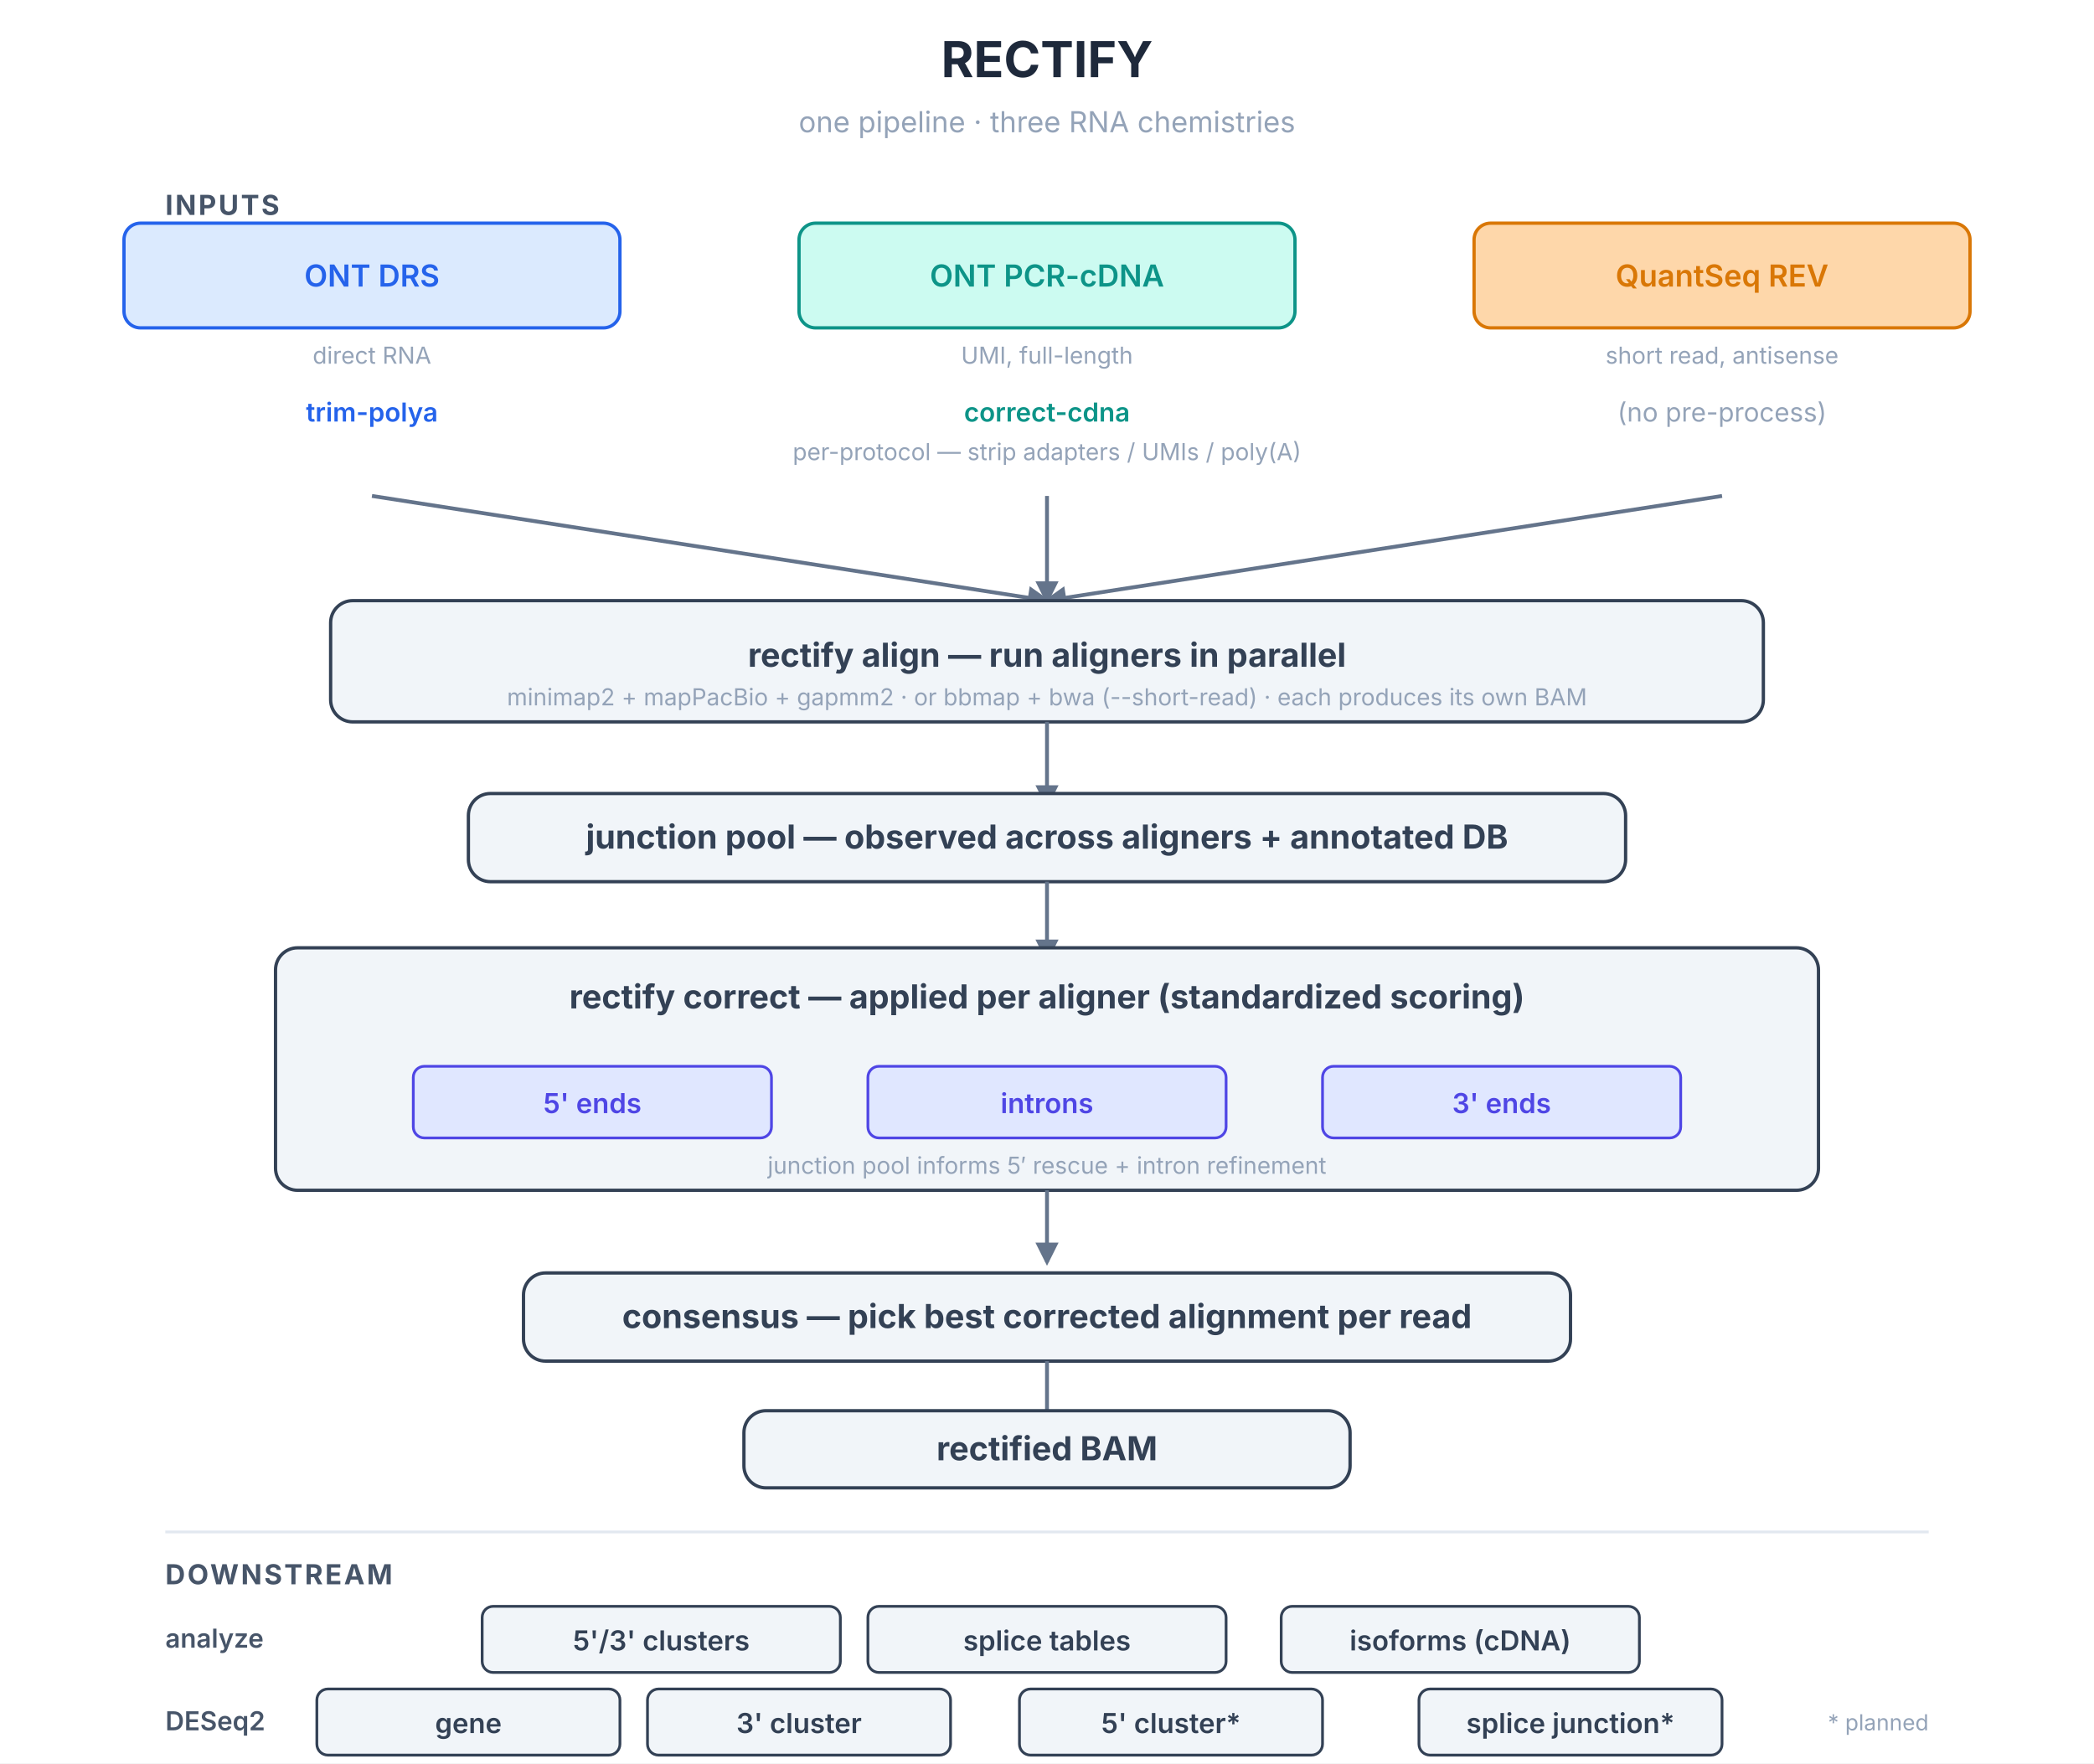
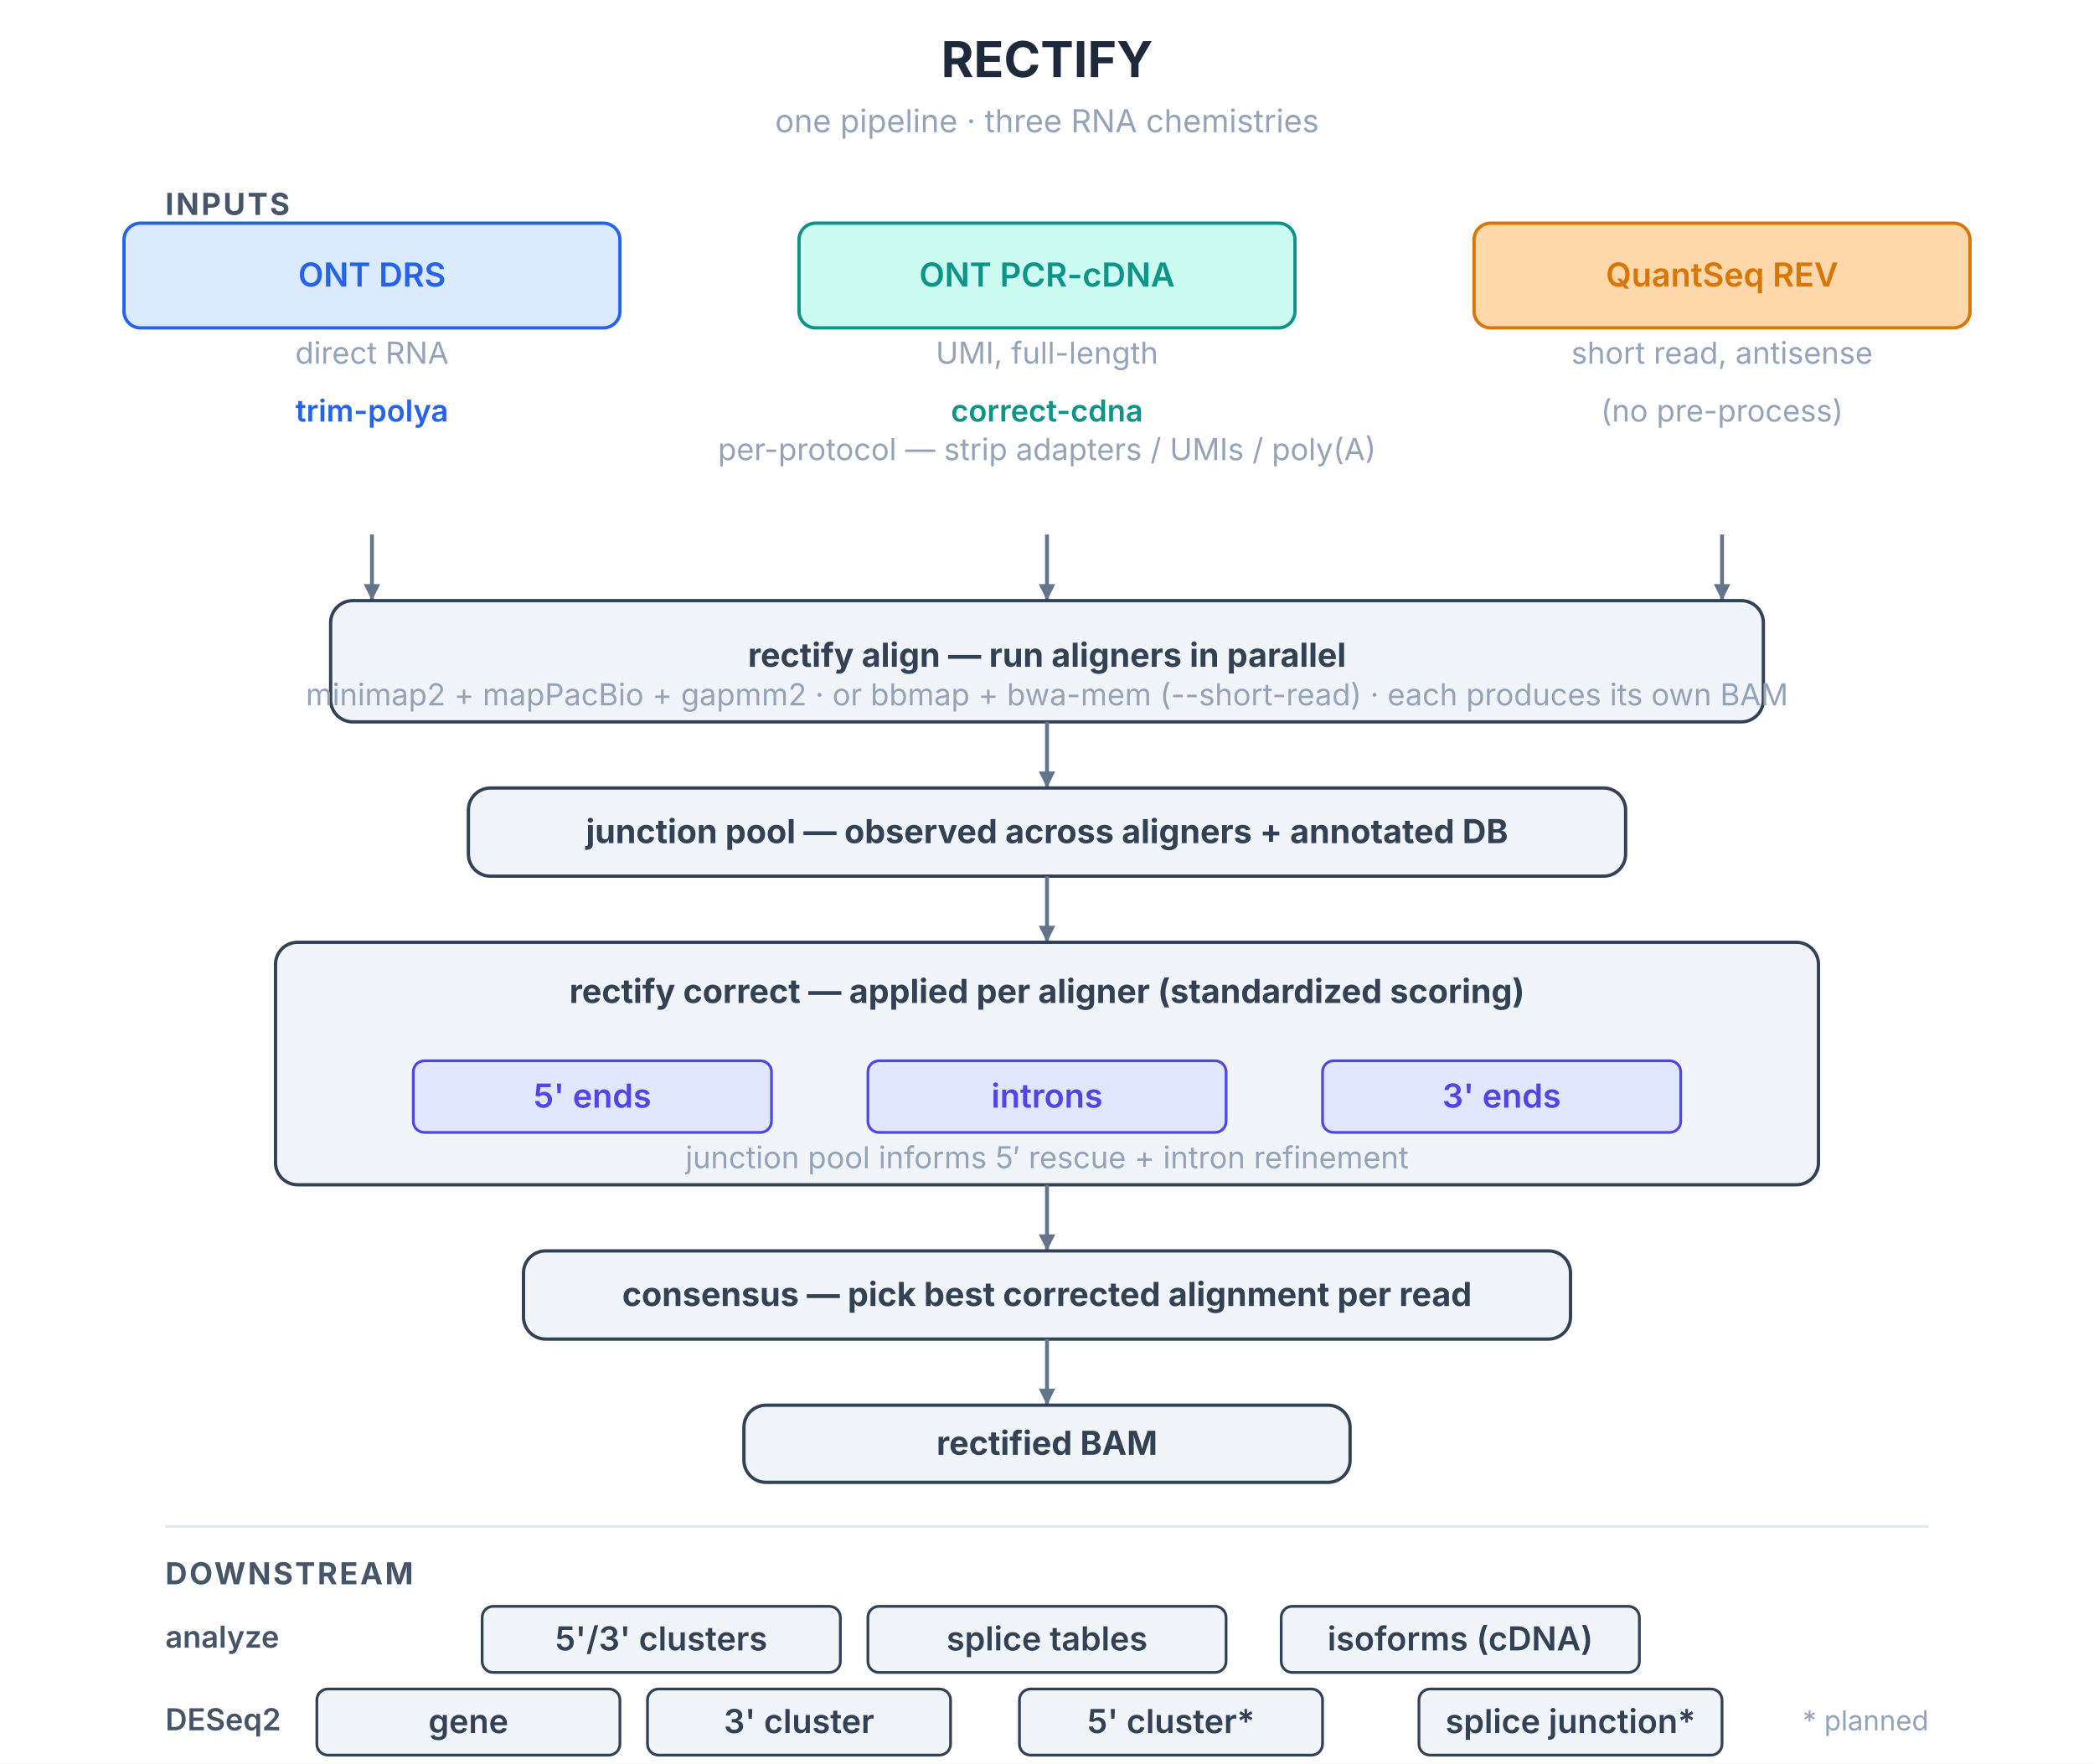
<svg xmlns="http://www.w3.org/2000/svg" width="760" height="640" viewBox="0 0 760 640">
  <defs>
-     <marker id="arr" markerWidth="6" markerHeight="6" refX="5" refY="3" orient="auto" markerUnits="strokeWidth">
+     <marker id="arr" markerWidth="6" markerHeight="6" refX="6" refY="3" orient="auto" markerUnits="userSpaceOnUse">
      <path d="M0,0 L0,6 L6,3 z" fill="#64748b" />
    </marker>
  </defs>
  <rect fill="#ffffff" width="760" height="640" />
  <g font-family="Inter, Helvetica Neue, Helvetica, Arial, sans-serif">
    <text fill="#1e293b" font-size="18" font-weight="700" text-anchor="middle" x="380.0" y="28">RECTIFY</text>
-     <text fill="#94a3b8" font-size="10.5" font-weight="400" text-anchor="middle" x="380.0" y="48">one pipeline · three RNA chemistries</text>
-     <text fill="#475569" font-size="10" font-weight="700" text-anchor="start" letter-spacing="0.8" x="60" y="78">INPUTS</text>
+     <text fill="#94a3b8" font-size="11.5" font-weight="400" text-anchor="middle" x="380.0" y="48">one pipeline · three RNA chemistries</text>
+     <text fill="#475569" font-size="11" font-weight="700" text-anchor="start" letter-spacing="0.8" x="60" y="78">INPUTS</text>
    <rect x="45.0" y="81.0" width="180" height="38" rx="6" fill="#dbeafe" stroke="#2563eb" stroke-width="1.2" />
-     <text fill="#2563eb" font-size="11" font-weight="600" text-anchor="middle" x="135" y="104">ONT DRS</text>
-     <text fill="#94a3b8" font-size="8.5" font-weight="400" text-anchor="middle" x="135" y="132.0">direct RNA</text>
+     <text fill="#2563eb" font-size="12" font-weight="600" text-anchor="middle" x="135" y="104">ONT DRS</text>
+     <text fill="#94a3b8" font-size="11" font-weight="400" text-anchor="middle" x="135" y="132.0">direct RNA</text>
    <rect x="290.0" y="81.0" width="180" height="38" rx="6" fill="#ccfbf1" stroke="#0d9488" stroke-width="1.2" />
-     <text fill="#0d9488" font-size="11" font-weight="600" text-anchor="middle" x="380" y="104">ONT PCR-cDNA</text>
-     <text fill="#94a3b8" font-size="8.5" font-weight="400" text-anchor="middle" x="380" y="132.0">UMI, full-length</text>
+     <text fill="#0d9488" font-size="12" font-weight="600" text-anchor="middle" x="380" y="104">ONT PCR-cDNA</text>
+     <text fill="#94a3b8" font-size="11" font-weight="400" text-anchor="middle" x="380" y="132.0">UMI, full-length</text>
    <rect x="535.0" y="81.0" width="180" height="38" rx="6" fill="#fed7aa" stroke="#d97706" stroke-width="1.2" />
-     <text fill="#d97706" font-size="11" font-weight="600" text-anchor="middle" x="625" y="104">QuantSeq REV</text>
-     <text fill="#94a3b8" font-size="8.5" font-weight="400" text-anchor="middle" x="625" y="132.0">short read, antisense</text>
-     <text fill="#2563eb" font-size="9.5" font-weight="600" text-anchor="middle" x="135" y="153">trim-polya</text>
-     <text fill="#0d9488" font-size="9.5" font-weight="600" text-anchor="middle" x="380" y="153">correct-cdna</text>
-     <text fill="#94a3b8" font-size="9.5" font-weight="400" text-anchor="middle" x="625" y="153">(no pre-process)</text>
-     <text fill="#94a3b8" font-size="8.5" font-weight="400" text-anchor="middle" x="380.0" y="167">per-protocol — strip adapters / UMIs / poly(A)</text>
-     <line x1="135" y1="180" x2="380.0" y2="218" stroke="#64748b" stroke-width="1.4" marker-end="url(#arr)" />
-     <line x1="380" y1="180" x2="380.0" y2="218" stroke="#64748b" stroke-width="1.4" marker-end="url(#arr)" />
-     <line x1="625" y1="180" x2="380.0" y2="218" stroke="#64748b" stroke-width="1.4" marker-end="url(#arr)" />
+     <text fill="#d97706" font-size="12" font-weight="600" text-anchor="middle" x="625" y="104">QuantSeq REV</text>
+     <text fill="#94a3b8" font-size="11" font-weight="400" text-anchor="middle" x="625" y="132.0">short read, antisense</text>
+     <text fill="#2563eb" font-size="11" font-weight="600" text-anchor="middle" x="135" y="153">trim-polya</text>
+     <text fill="#0d9488" font-size="11" font-weight="600" text-anchor="middle" x="380" y="153">correct-cdna</text>
+     <text fill="#94a3b8" font-size="11" font-weight="400" text-anchor="middle" x="625" y="153">(no pre-process)</text>
+     <text fill="#94a3b8" font-size="11" font-weight="400" text-anchor="middle" x="380.0" y="167">per-protocol — strip adapters / UMIs / poly(A)</text>
+     <line x1="135" y1="194" x2="135" y2="218" stroke="#64748b" stroke-width="1.4" marker-end="url(#arr)" />
+     <line x1="380" y1="194" x2="380" y2="218" stroke="#64748b" stroke-width="1.4" marker-end="url(#arr)" />
+     <line x1="625" y1="194" x2="625" y2="218" stroke="#64748b" stroke-width="1.4" marker-end="url(#arr)" />
    <rect x="120.0" y="218.0" width="520" height="44" rx="8" fill="#f1f5f9" stroke="#334155" stroke-width="1.2" />
-     <text fill="#334155" font-size="12" font-weight="700" text-anchor="middle" x="380.0" y="242">rectify align — run aligners in parallel</text>
-     <text fill="#94a3b8" font-size="8.5" font-weight="400" text-anchor="middle" x="380.0" y="256">minimap2 + mapPacBio + gapmm2  ·  or bbmap + bwa (--short-read)  ·  each produces its own BAM</text>
-     <line x1="380.0" y1="262" x2="380.0" y2="292" stroke="#64748b" stroke-width="1.4" marker-end="url(#arr)" />
-     <rect x="170.0" y="288.0" width="420" height="32" rx="8" fill="#f1f5f9" stroke="#334155" stroke-width="1.2" />
-     <text fill="#334155" font-size="12" font-weight="700" text-anchor="middle" x="380.0" y="308">junction pool — observed across aligners + annotated DB</text>
-     <line x1="380.0" y1="320" x2="380.0" y2="348" stroke="#64748b" stroke-width="1.4" marker-end="url(#arr)" />
-     <rect x="100.0" y="344.0" width="560" height="88" rx="8" fill="#f1f5f9" stroke="#334155" stroke-width="1.2" />
-     <text fill="#334155" font-size="12" font-weight="700" text-anchor="middle" x="380.0" y="366">rectify correct — applied per aligner (standardized scoring)</text>
-     <rect x="150.0" y="387.0" width="130" height="26" rx="4" fill="#e0e7ff" stroke="#4f46e5" stroke-width="1" />
-     <text fill="#4f46e5" font-size="10" font-weight="600" text-anchor="middle" x="215.0" y="404">5' ends</text>
-     <rect x="315.0" y="387.0" width="130" height="26" rx="4" fill="#e0e7ff" stroke="#4f46e5" stroke-width="1" />
-     <text fill="#4f46e5" font-size="10" font-weight="600" text-anchor="middle" x="380.0" y="404">introns</text>
-     <rect x="480.0" y="387.0" width="130" height="26" rx="4" fill="#e0e7ff" stroke="#4f46e5" stroke-width="1" />
-     <text fill="#4f46e5" font-size="10" font-weight="600" text-anchor="middle" x="545.0" y="404">3' ends</text>
-     <text fill="#94a3b8" font-size="8.5" font-weight="400" text-anchor="middle" x="380.0" y="426">junction pool informs 5′ rescue + intron refinement</text>
-     <line x1="380.0" y1="432" x2="380.0" y2="458" stroke="#64748b" stroke-width="1.4" marker-end="url(#arr)" />
-     <rect x="190.0" y="462.0" width="380" height="32" rx="8" fill="#f1f5f9" stroke="#334155" stroke-width="1.2" />
-     <text fill="#334155" font-size="12" font-weight="700" text-anchor="middle" x="380.0" y="482">consensus — pick best corrected alignment per read</text>
-     <line x1="380.0" y1="494" x2="380.0" y2="520" stroke="#64748b" stroke-width="1.4" marker-end="url(#arr)" />
-     <rect x="270.0" y="512.0" width="220" height="28" rx="8" fill="#f1f5f9" stroke="#334155" stroke-width="1.2" />
-     <text fill="#334155" font-size="12" font-weight="700" text-anchor="middle" x="380.0" y="530">rectified BAM</text>
-     <line x1="60" x2="700" y1="556" y2="556" stroke="#e2e8f0" stroke-width="1" />
-     <text fill="#475569" font-size="10" font-weight="700" text-anchor="start" letter-spacing="0.8" x="60" y="575">DOWNSTREAM</text>
-     <text fill="#475569" font-size="9.5" font-weight="600" text-anchor="start" x="60" y="598">analyze</text>
+     <text fill="#334155" font-size="12" font-weight="700" text-anchor="middle" x="380.0" y="242.0">rectify align — run aligners in parallel</text>
+     <text fill="#94a3b8" font-size="11" font-weight="400" text-anchor="middle" x="380.0" y="256.0">minimap2 + mapPacBio + gapmm2 · or bbmap + bwa-mem (--short-read) · each produces its own BAM</text>
+     <line x1="380.0" y1="262" x2="380.0" y2="286" stroke="#64748b" stroke-width="1.4" marker-end="url(#arr)" />
+     <rect x="170.0" y="286.0" width="420" height="32" rx="8" fill="#f1f5f9" stroke="#334155" stroke-width="1.2" />
+     <text fill="#334155" font-size="12" font-weight="700" text-anchor="middle" x="380.0" y="306.0">junction pool — observed across aligners + annotated DB</text>
+     <line x1="380.0" y1="318" x2="380.0" y2="342" stroke="#64748b" stroke-width="1.4" marker-end="url(#arr)" />
+     <rect x="100.0" y="342.0" width="560" height="88" rx="8" fill="#f1f5f9" stroke="#334155" stroke-width="1.2" />
+     <text fill="#334155" font-size="12" font-weight="700" text-anchor="middle" x="380.0" y="364.0">rectify correct — applied per aligner (standardized scoring)</text>
+     <rect x="150.0" y="385.0" width="130" height="26" rx="4" fill="#e0e7ff" stroke="#4f46e5" stroke-width="1" />
+     <text fill="#4f46e5" font-size="12" font-weight="600" text-anchor="middle" x="215.0" y="402.0">5' ends</text>
+     <rect x="315.0" y="385.0" width="130" height="26" rx="4" fill="#e0e7ff" stroke="#4f46e5" stroke-width="1" />
+     <text fill="#4f46e5" font-size="12" font-weight="600" text-anchor="middle" x="380.0" y="402.0">introns</text>
+     <rect x="480.0" y="385.0" width="130" height="26" rx="4" fill="#e0e7ff" stroke="#4f46e5" stroke-width="1" />
+     <text fill="#4f46e5" font-size="12" font-weight="600" text-anchor="middle" x="545.0" y="402.0">3' ends</text>
+     <text fill="#94a3b8" font-size="11" font-weight="400" text-anchor="middle" x="380.0" y="424.0">junction pool informs 5′ rescue + intron refinement</text>
+     <line x1="380.0" y1="430" x2="380.0" y2="454" stroke="#64748b" stroke-width="1.4" marker-end="url(#arr)" />
+     <rect x="190.0" y="454.0" width="380" height="32" rx="8" fill="#f1f5f9" stroke="#334155" stroke-width="1.2" />
+     <text fill="#334155" font-size="12" font-weight="700" text-anchor="middle" x="380.0" y="474.0">consensus — pick best corrected alignment per read</text>
+     <line x1="380.0" y1="486" x2="380.0" y2="510" stroke="#64748b" stroke-width="1.4" marker-end="url(#arr)" />
+     <rect x="270.0" y="510.0" width="220" height="28" rx="8" fill="#f1f5f9" stroke="#334155" stroke-width="1.2" />
+     <text fill="#334155" font-size="12" font-weight="700" text-anchor="middle" x="380.0" y="528.0">rectified BAM</text>
+     <line x1="60" x2="700" y1="554" y2="554" stroke="#e2e8f0" stroke-width="1" />
+     <text fill="#475569" font-size="11" font-weight="700" text-anchor="start" letter-spacing="0.8" x="60" y="575">DOWNSTREAM</text>
+     <text fill="#475569" font-size="11" font-weight="600" text-anchor="start" x="60" y="598">analyze</text>
    <rect x="175.0" y="583.0" width="130" height="24" rx="4" fill="#f1f5f9" stroke="#334155" stroke-width="1" />
-     <text fill="#334155" font-size="10" font-weight="600" text-anchor="middle" x="240" y="599">5'/3' clusters</text>
+     <text fill="#334155" font-size="12" font-weight="600" text-anchor="middle" x="240" y="599">5'/3' clusters</text>
    <rect x="315.0" y="583.0" width="130" height="24" rx="4" fill="#f1f5f9" stroke="#334155" stroke-width="1" />
-     <text fill="#334155" font-size="10" font-weight="600" text-anchor="middle" x="380" y="599">splice tables</text>
+     <text fill="#334155" font-size="12" font-weight="600" text-anchor="middle" x="380" y="599">splice tables</text>
    <rect x="465.0" y="583.0" width="130" height="24" rx="4" fill="#f1f5f9" stroke="#334155" stroke-width="1" />
-     <text fill="#334155" font-size="10" font-weight="600" text-anchor="middle" x="530" y="599">isoforms (cDNA)</text>
-     <text fill="#475569" font-size="9.5" font-weight="600" text-anchor="start" x="60" y="628">DESeq2</text>
+     <text fill="#334155" font-size="12" font-weight="600" text-anchor="middle" x="530" y="599">isoforms (cDNA)</text>
+     <text fill="#475569" font-size="11" font-weight="600" text-anchor="start" x="60" y="628">DESeq2</text>
    <rect x="115.0" y="613.0" width="110" height="24" rx="4" fill="#f1f5f9" stroke="#334155" stroke-width="1" />
-     <text fill="#334155" font-size="10" font-weight="600" text-anchor="middle" x="170" y="629">gene</text>
+     <text fill="#334155" font-size="12" font-weight="600" text-anchor="middle" x="170" y="629">gene</text>
    <rect x="235.0" y="613.0" width="110" height="24" rx="4" fill="#f1f5f9" stroke="#334155" stroke-width="1" />
-     <text fill="#334155" font-size="10" font-weight="600" text-anchor="middle" x="290" y="629">3' cluster</text>
+     <text fill="#334155" font-size="12" font-weight="600" text-anchor="middle" x="290" y="629">3' cluster</text>
    <rect x="370.0" y="613.0" width="110" height="24" rx="4" fill="#f1f5f9" stroke="#334155" stroke-width="1" />
-     <text fill="#334155" font-size="10" font-weight="600" text-anchor="middle" x="425" y="629">5' cluster*</text>
+     <text fill="#334155" font-size="12" font-weight="600" text-anchor="middle" x="425" y="629">5' cluster*</text>
    <rect x="515.0" y="613.0" width="110" height="24" rx="4" fill="#f1f5f9" stroke="#334155" stroke-width="1" />
-     <text fill="#334155" font-size="10" font-weight="600" text-anchor="middle" x="570" y="629">splice junction*</text>
-     <text fill="#94a3b8" font-size="8" font-weight="400" text-anchor="end" x="700" y="628">* planned</text>
+     <text fill="#334155" font-size="12" font-weight="600" text-anchor="middle" x="570" y="629">splice junction*</text>
+     <text fill="#94a3b8" font-size="10" font-weight="400" text-anchor="end" x="700" y="628">* planned</text>
  </g>
</svg>
